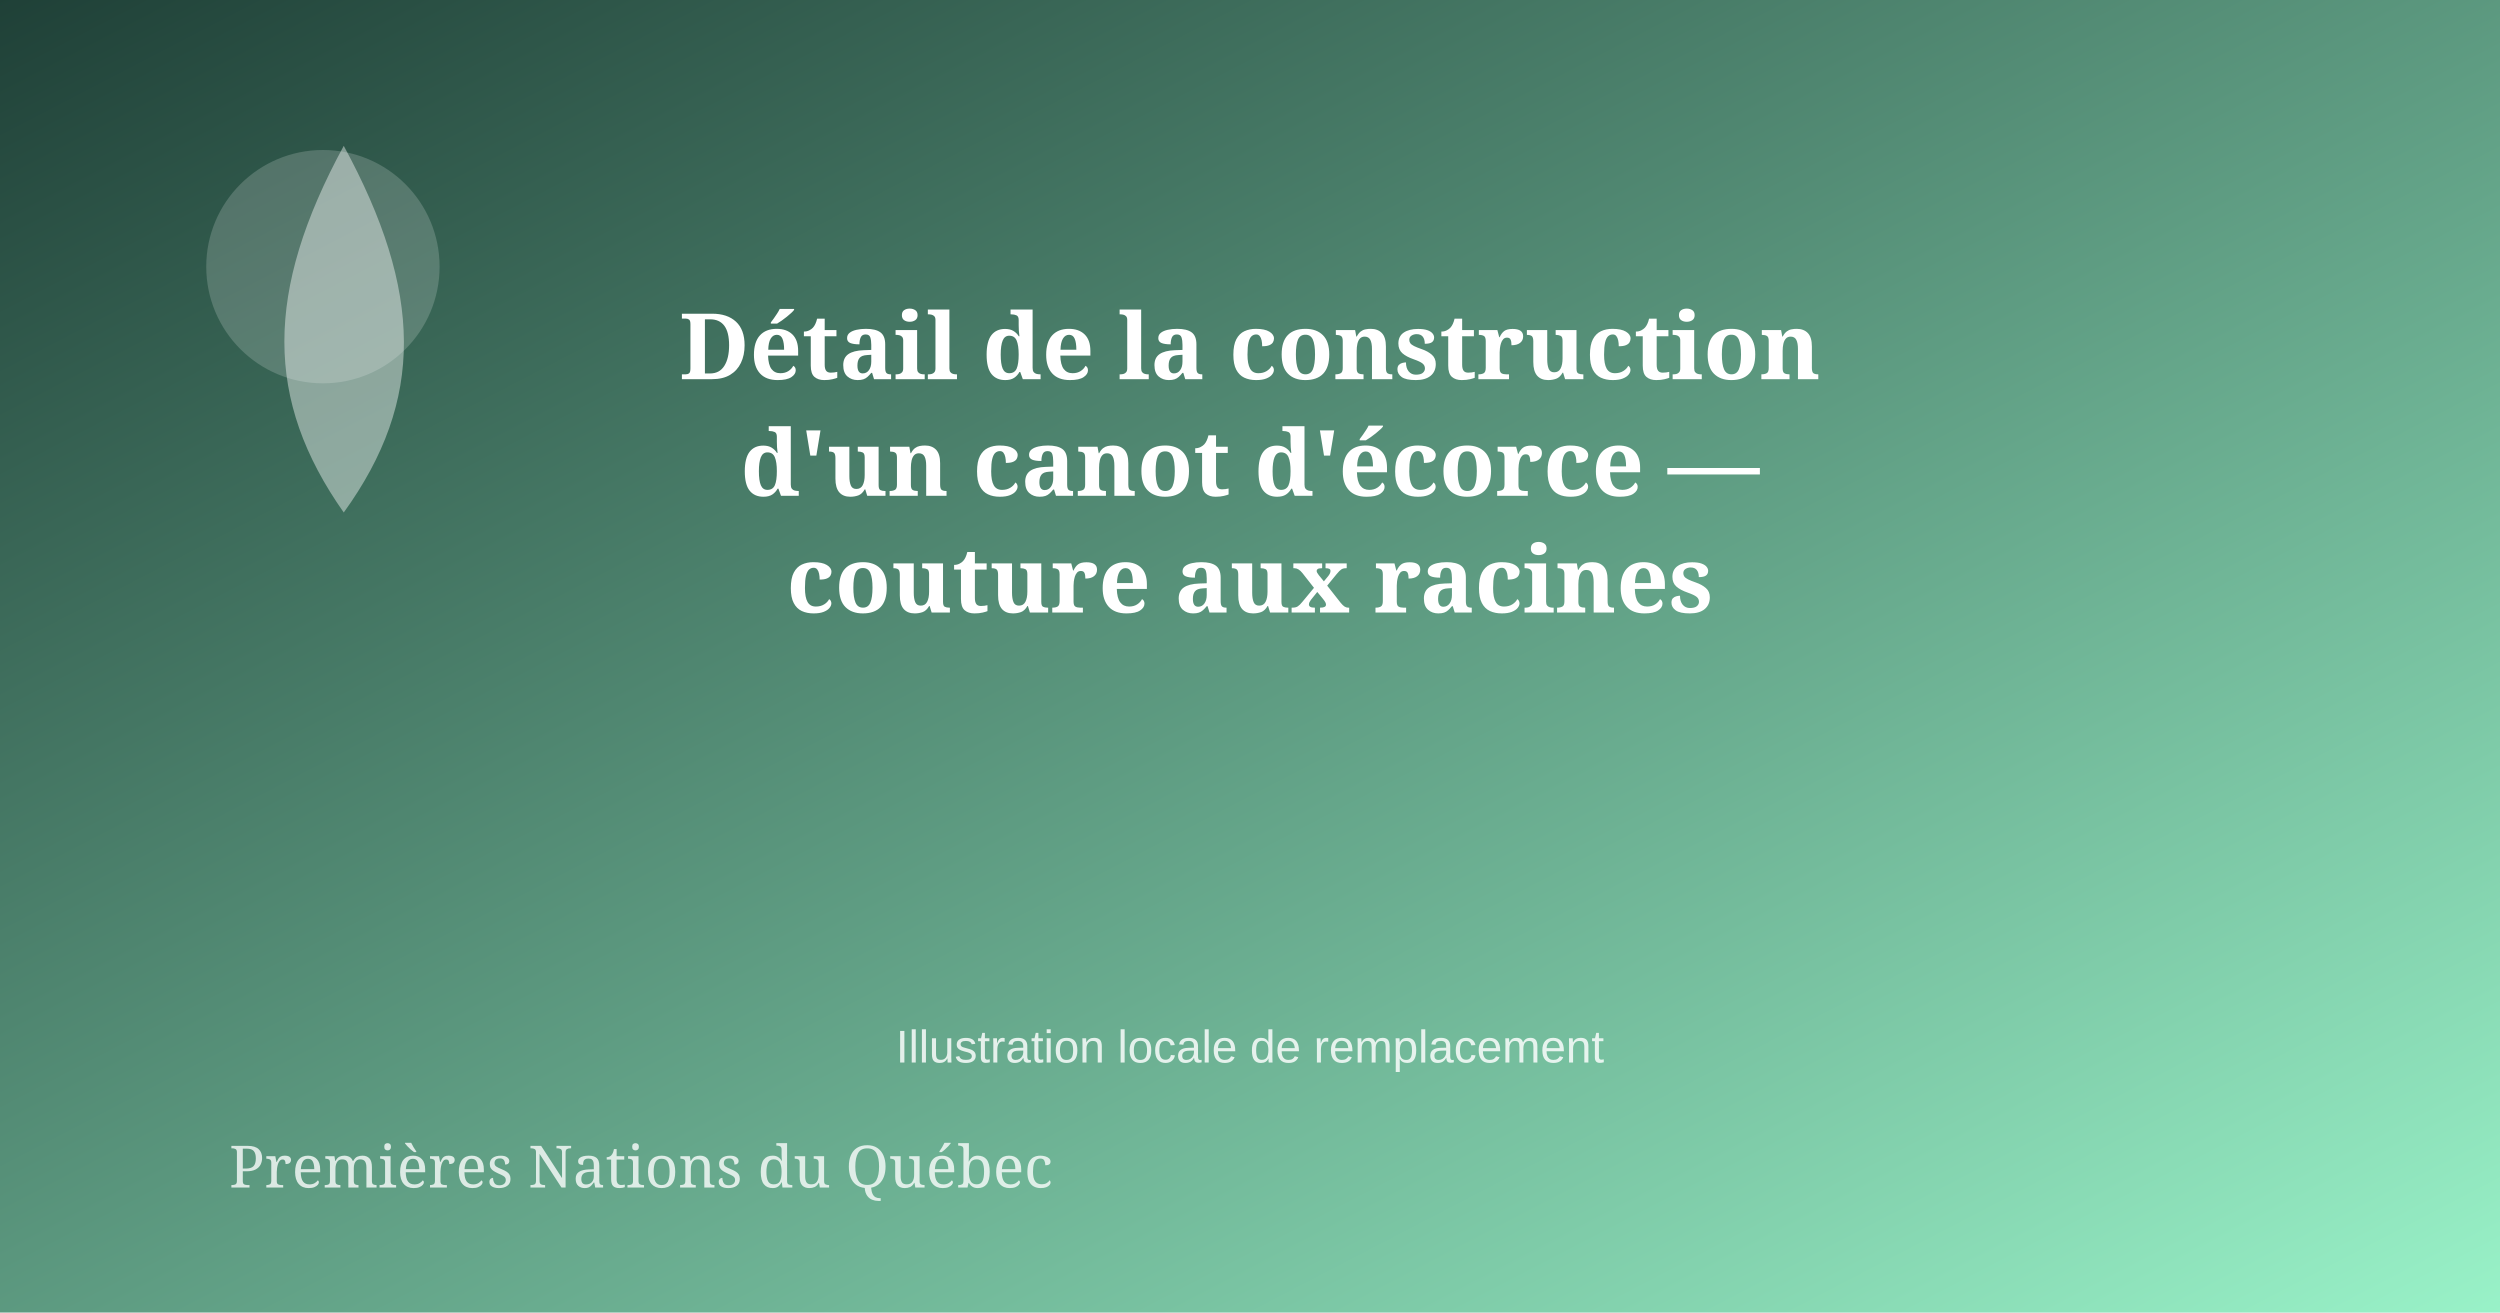
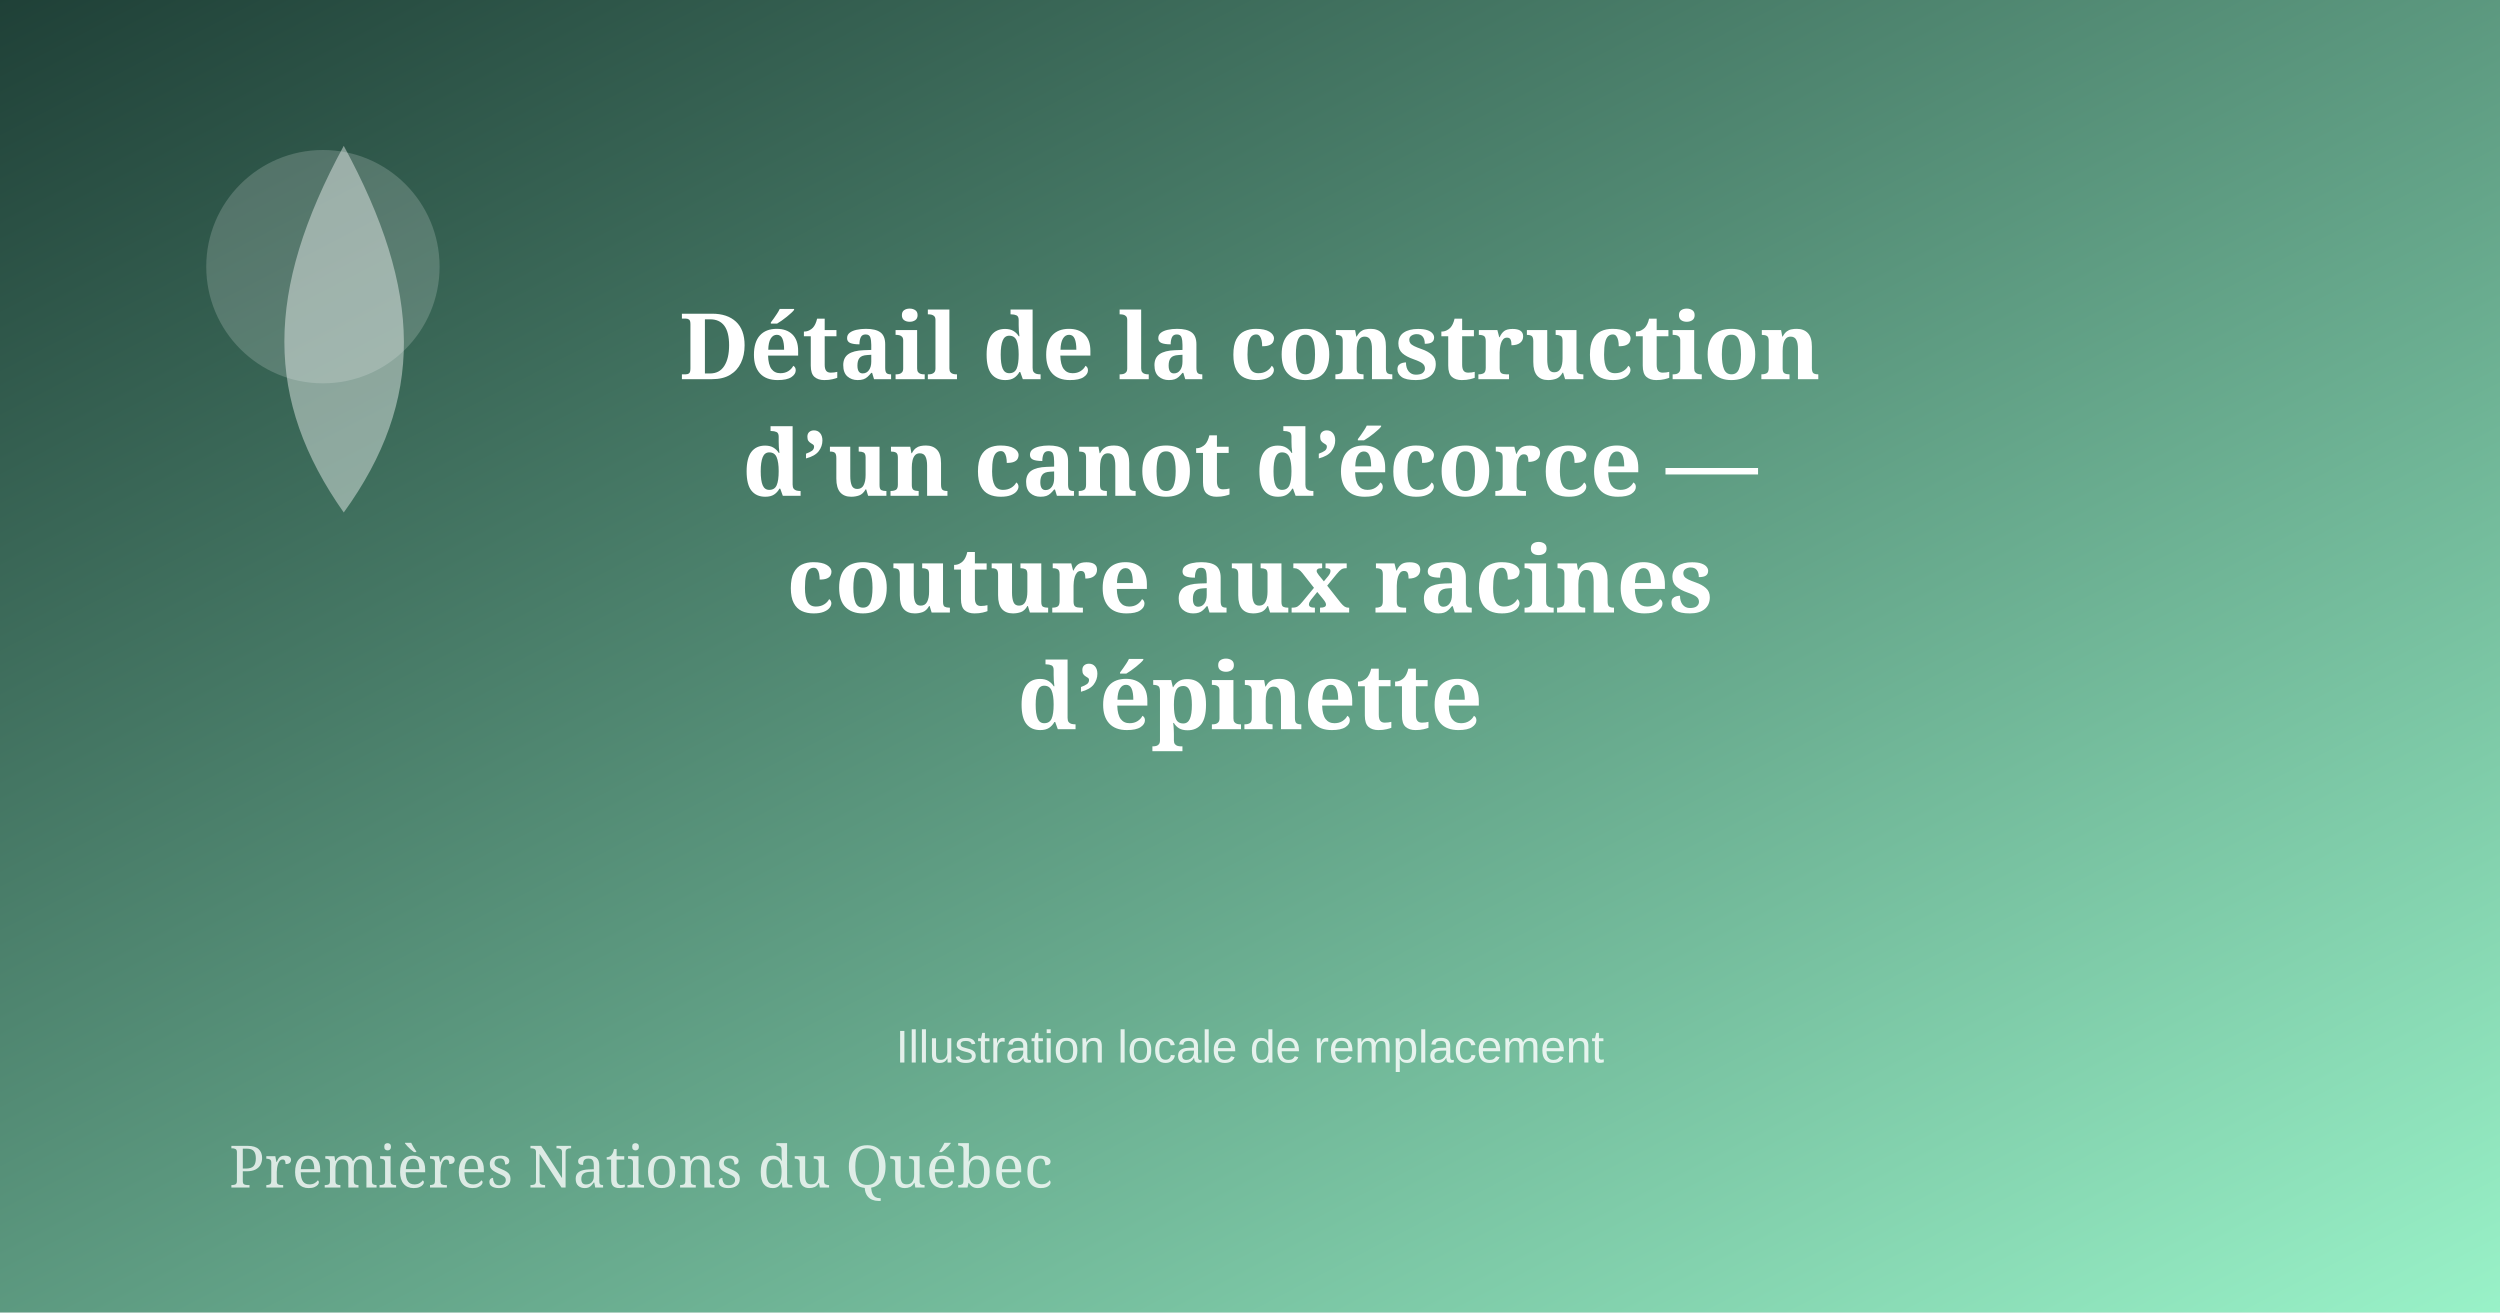
<svg xmlns="http://www.w3.org/2000/svg" viewBox="0 0 1200 630" role="img" aria-labelledby="title desc">
  <defs>
    <linearGradient id="bg" x1="0" y1="0" x2="1" y2="1">
      <stop offset="0%" stop-color="#1f4037" />
      <stop offset="100%" stop-color="#99f2c8" />
    </linearGradient>
  </defs>
  <rect width="1200" height="630" fill="url(#bg)" />
  <circle cx="155" cy="128" r="56" fill="rgba(255,255,255,0.18)" />
  <path d="M165 70c38 70 39 122 0 176-38-54-38-106 0-176Z" fill="rgba(255,255,255,0.42)" />
  <text x="110" y="570" font-size="28" fill="rgba(255,255,255,0.78)" font-family="Georgia, serif">Premières Nations du Québec</text>
  <text x="600" y="182" text-anchor="middle" font-size="44" font-weight="700" fill="#ffffff" font-family="Georgia, serif">Détail de la construction</text>
-   <text x="600" y="238" text-anchor="middle" font-size="44" font-weight="700" fill="#ffffff" font-family="Georgia, serif">d'un canot d'écorce —</text>
+   <text x="600" y="238" text-anchor="middle" font-size="44" font-weight="700" fill="#ffffff" font-family="Georgia, serif">d’un canot d’écorce —</text>
  <text x="600" y="294" text-anchor="middle" font-size="44" font-weight="700" fill="#ffffff" font-family="Georgia, serif">couture aux racines</text>
+   <text x="600" y="350" text-anchor="middle" font-size="44" font-weight="700" fill="#ffffff" font-family="Georgia, serif">d’épinette</text>
  <text x="600" y="510" text-anchor="middle" font-size="22" fill="rgba(255,255,255,0.82)" font-family="Arial, sans-serif">Illustration locale de remplacement</text>
</svg>
